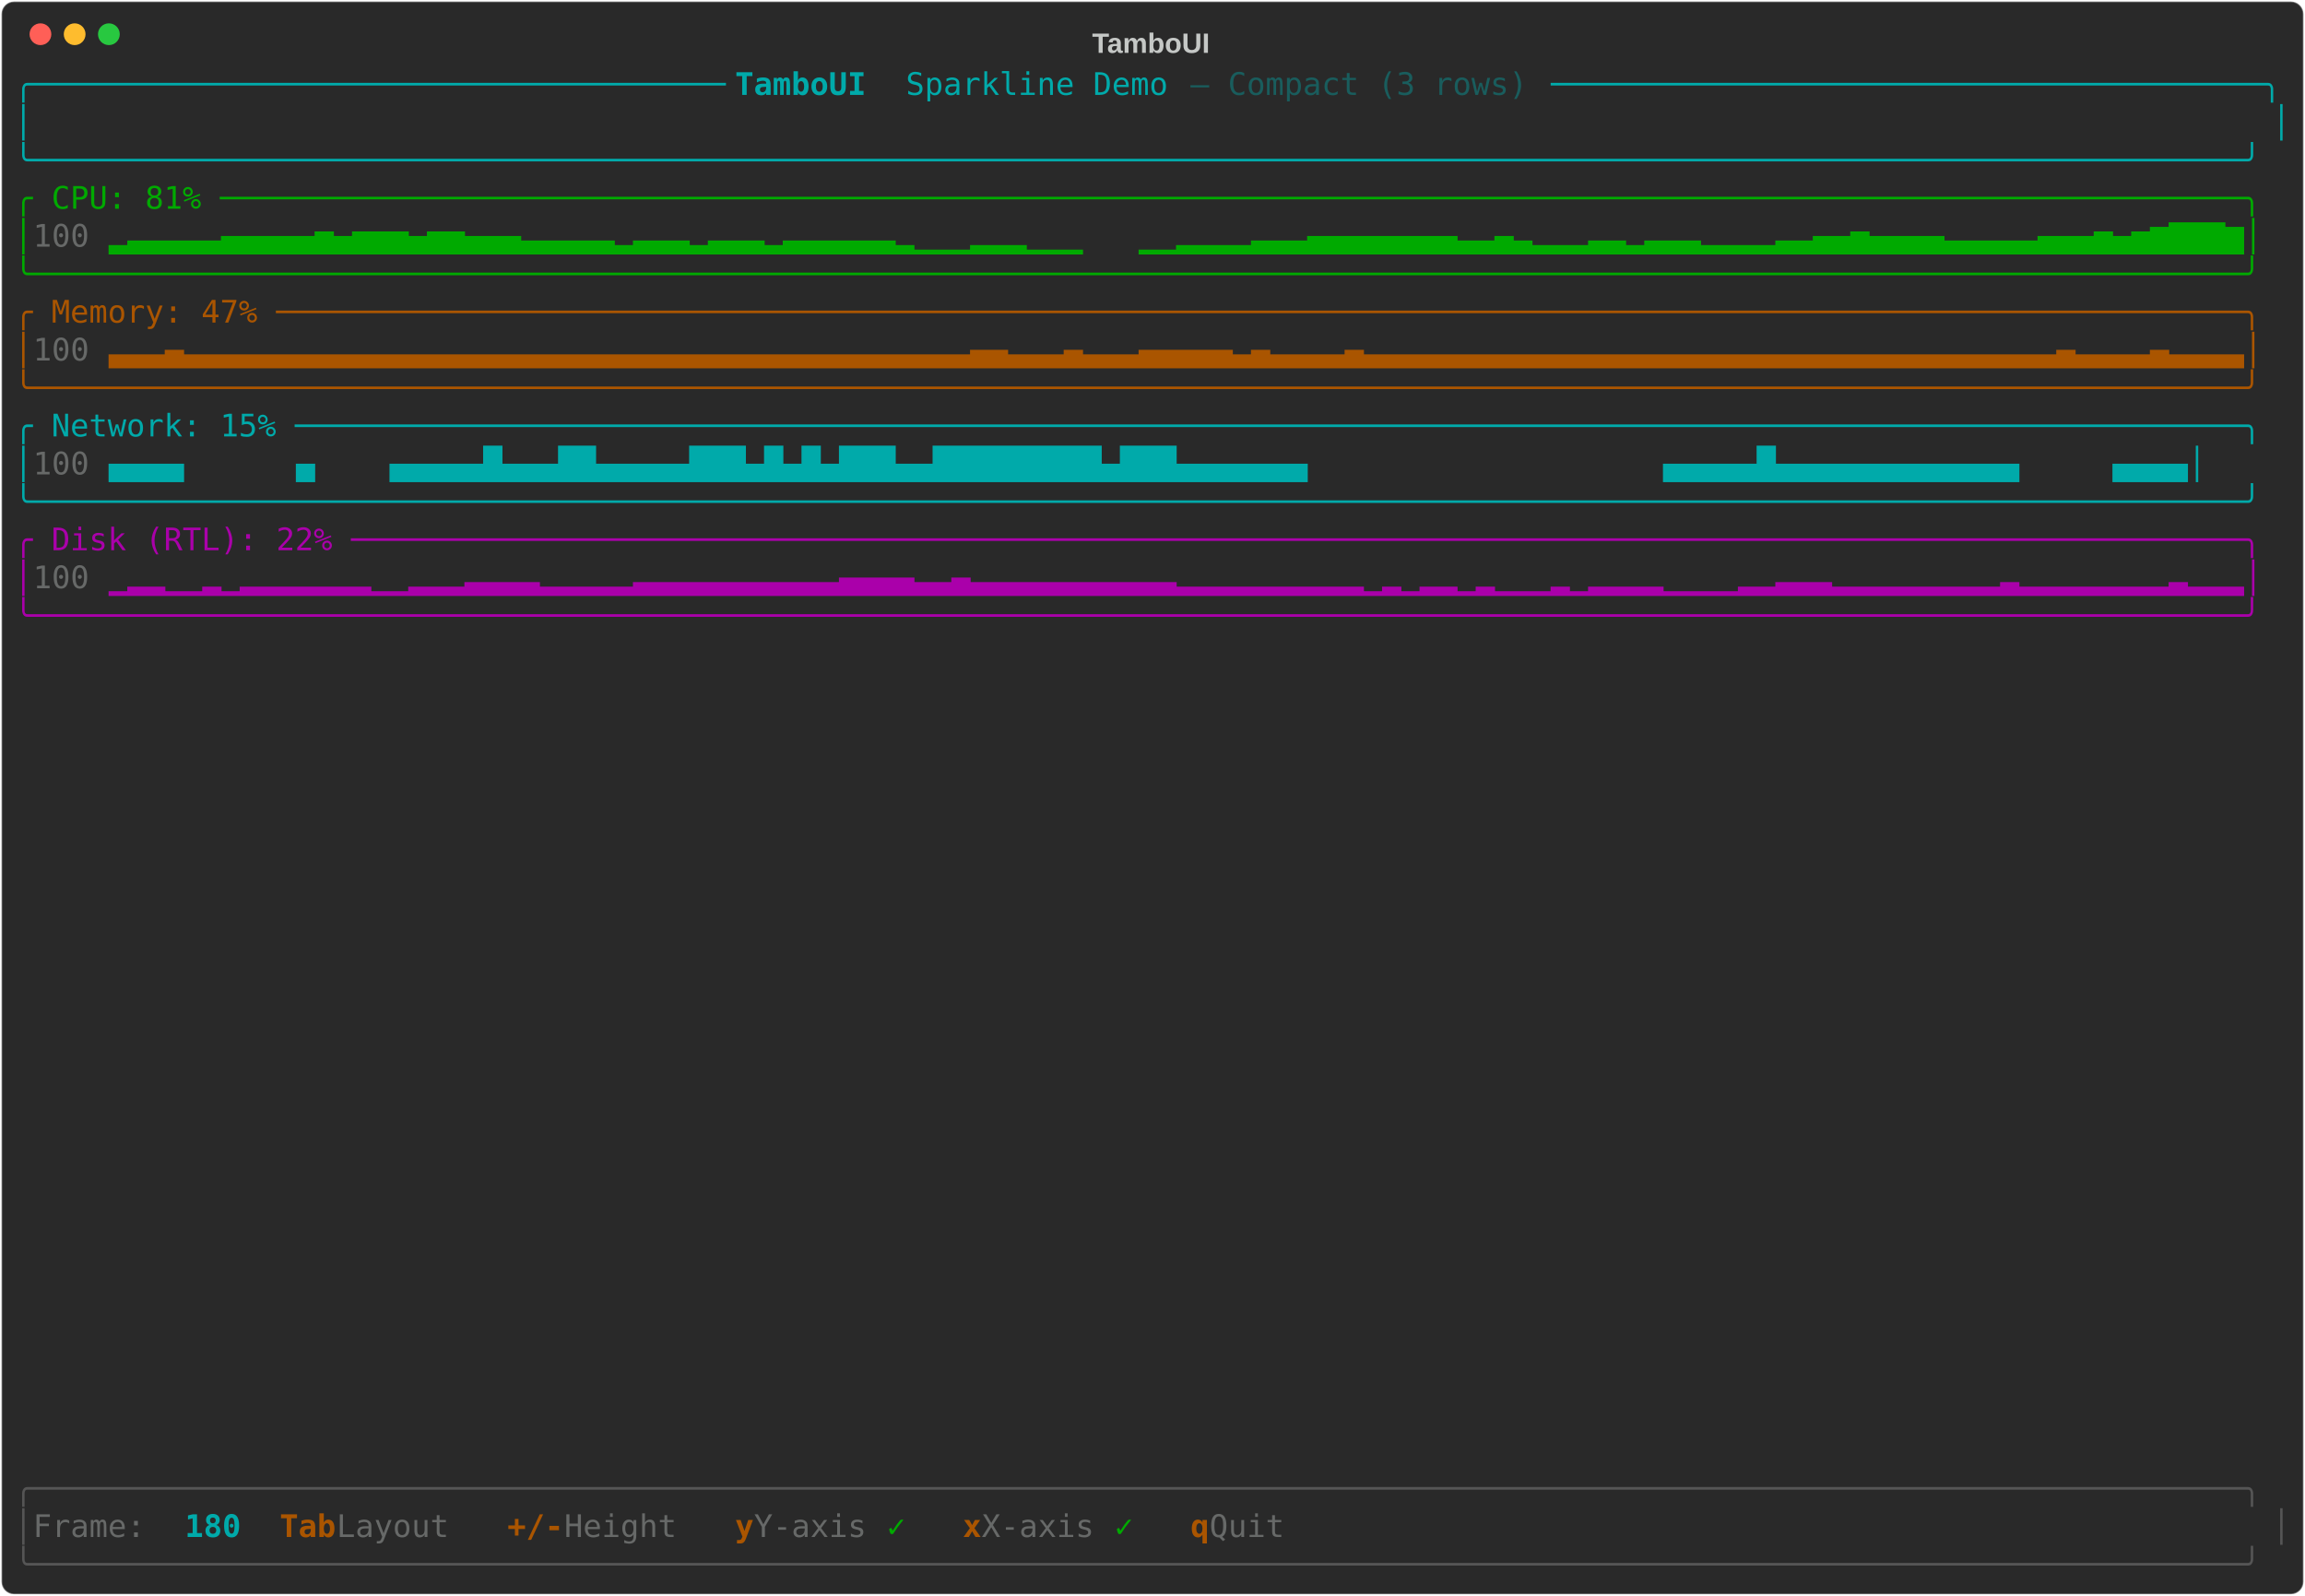
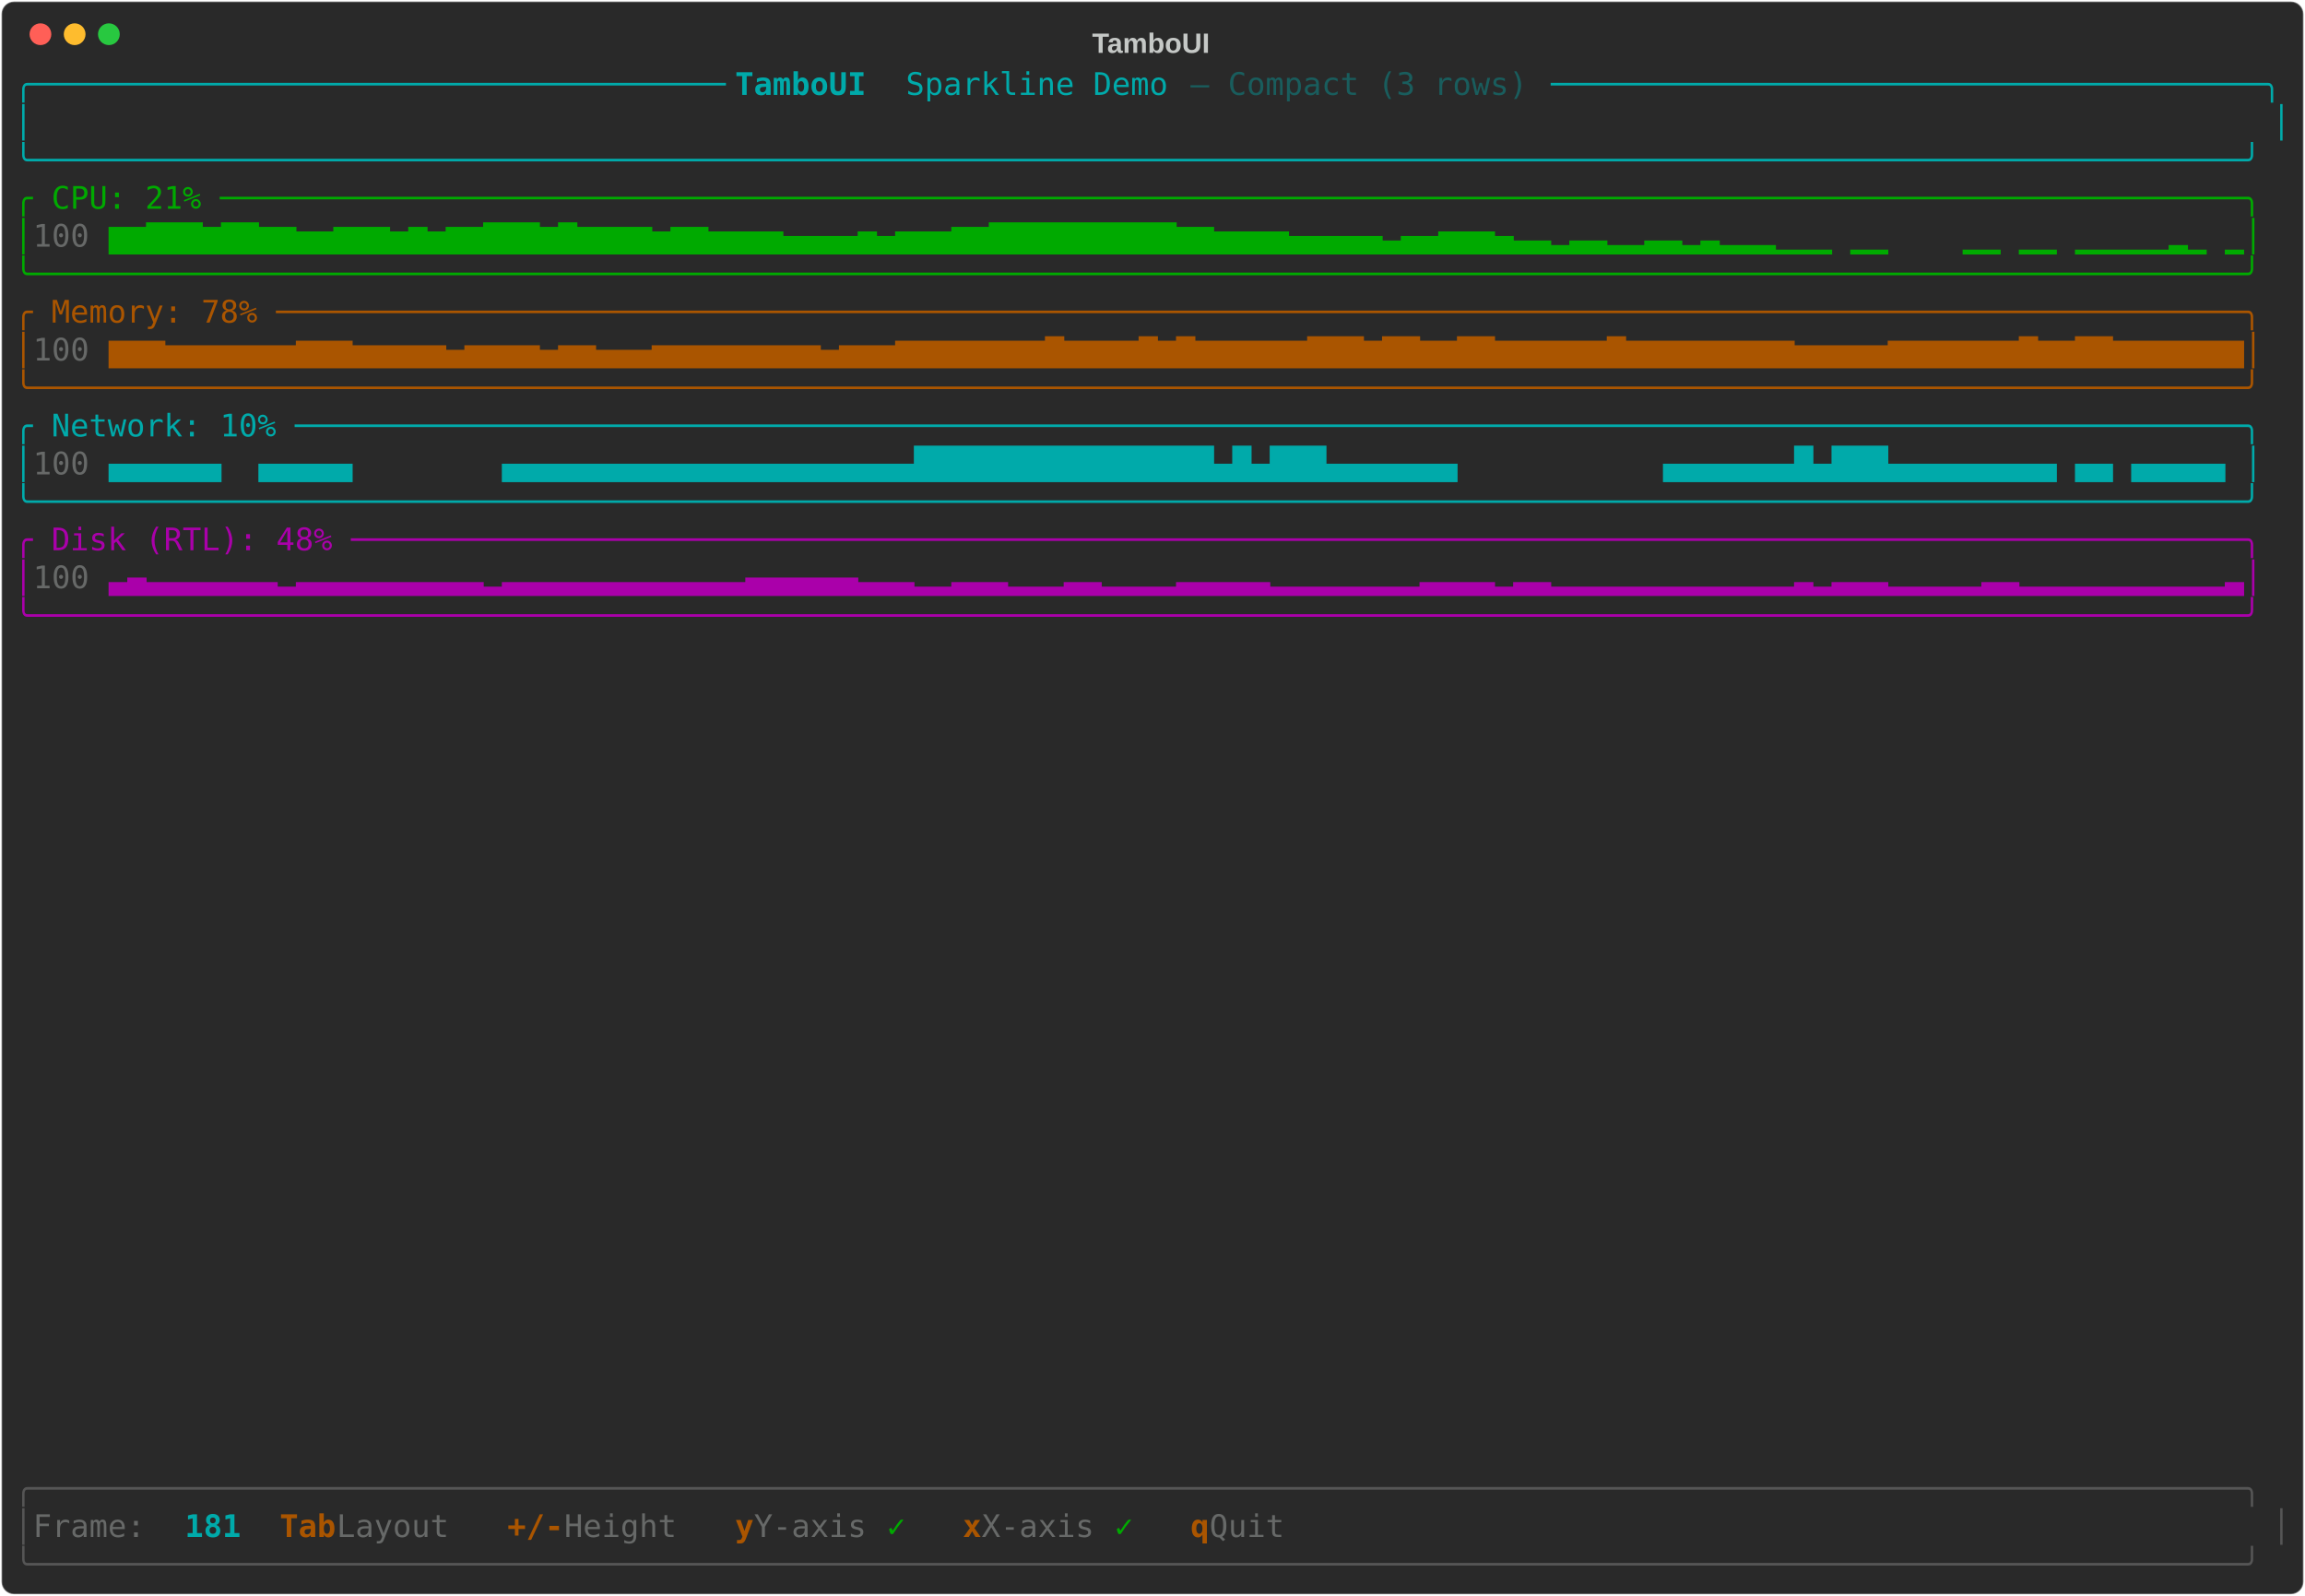
<svg xmlns="http://www.w3.org/2000/svg" class="rich-terminal" viewBox="0 0 1482 1026">
-   <style>    @font-face {        font-family: "Fira Code";        src: local("FiraCode-Regular"),                url("https://cdnjs.cloudflare.com/ajax/libs/firacode/6.2.0/woff2/FiraCode-Regular.woff2") format("woff2"),                url("https://cdnjs.cloudflare.com/ajax/libs/firacode/6.2.0/woff/FiraCode-Regular.woff") format("woff");        font-style: normal;        font-weight: 400;    }    @font-face {        font-family: "Fira Code";        src: local("FiraCode-Bold"),                url("https://cdnjs.cloudflare.com/ajax/libs/firacode/6.2.0/woff2/FiraCode-Bold.woff2") format("woff2"),                url("https://cdnjs.cloudflare.com/ajax/libs/firacode/6.2.0/woff/FiraCode-Bold.woff") format("woff");        font-style: bold;        font-weight: 700;    }    .terminal-3444221624-matrix {        font-family: Fira Code, monospace;        font-size: 20px;        line-height: 24.4px;        font-variant-east-asian: full-width;    }    .terminal-3444221624-title {        font-size: 18px;        font-weight: bold;        font-family: arial;    }    .terminal-3444221624-r1 { fill: #00aaaa }.terminal-3444221624-r2 { fill: #00aaaa;font-weight: bold }.terminal-3444221624-r3 { fill: #195d5d }.terminal-3444221624-r4 { fill: #c5c8c6 }.terminal-3444221624-r5 { fill: #00aa00 }.terminal-3444221624-r6 { fill: #676968 }.terminal-3444221624-r7 { fill: #aa5500 }.terminal-3444221624-r8 { fill: #aa00aa }.terminal-3444221624-r9 { fill: #555555 }.terminal-3444221624-r10 { fill: #aa5500;font-weight: bold }    </style>
+   <style>    @font-face {        font-family: "Fira Code";        src: local("FiraCode-Regular"),                url("https://cdnjs.cloudflare.com/ajax/libs/firacode/6.2.0/woff2/FiraCode-Regular.woff2") format("woff2"),                url("https://cdnjs.cloudflare.com/ajax/libs/firacode/6.2.0/woff/FiraCode-Regular.woff") format("woff");        font-style: normal;        font-weight: 400;    }    @font-face {        font-family: "Fira Code";        src: local("FiraCode-Bold"),                url("https://cdnjs.cloudflare.com/ajax/libs/firacode/6.2.0/woff2/FiraCode-Bold.woff2") format("woff2"),                url("https://cdnjs.cloudflare.com/ajax/libs/firacode/6.2.0/woff/FiraCode-Bold.woff") format("woff");        font-style: bold;        font-weight: 700;    }    .terminal-4016682866-matrix {        font-family: Fira Code, monospace;        font-size: 20px;        line-height: 24.4px;        font-variant-east-asian: full-width;    }    .terminal-4016682866-title {        font-size: 18px;        font-weight: bold;        font-family: arial;    }    .terminal-4016682866-r1 { fill: #00aaaa }.terminal-4016682866-r2 { fill: #00aaaa;font-weight: bold }.terminal-4016682866-r3 { fill: #195d5d }.terminal-4016682866-r4 { fill: #c5c8c6 }.terminal-4016682866-r5 { fill: #00aa00 }.terminal-4016682866-r6 { fill: #676968 }.terminal-4016682866-r7 { fill: #aa5500 }.terminal-4016682866-r8 { fill: #aa00aa }.terminal-4016682866-r9 { fill: #555555 }.terminal-4016682866-r10 { fill: #aa5500;font-weight: bold }    </style>
  <defs>
-     <clipPath id="terminal-3444221624-clip-terminal">
+     <clipPath id="terminal-4016682866-clip-terminal">
      <rect x="0" y="0" width="1463" height="975" />
    </clipPath>
-     <clipPath id="terminal-3444221624-line-0">
+     <clipPath id="terminal-4016682866-line-0">
      <rect x="0" y="1.5" width="1464" height="24.65" />
    </clipPath>
-     <clipPath id="terminal-3444221624-line-1">
+     <clipPath id="terminal-4016682866-line-1">
      <rect x="0" y="25.9" width="1464" height="24.65" />
    </clipPath>
-     <clipPath id="terminal-3444221624-line-2">
+     <clipPath id="terminal-4016682866-line-2">
      <rect x="0" y="50.3" width="1464" height="24.65" />
    </clipPath>
-     <clipPath id="terminal-3444221624-line-3">
+     <clipPath id="terminal-4016682866-line-3">
      <rect x="0" y="74.7" width="1464" height="24.65" />
    </clipPath>
-     <clipPath id="terminal-3444221624-line-4">
+     <clipPath id="terminal-4016682866-line-4">
      <rect x="0" y="99.1" width="1464" height="24.65" />
    </clipPath>
-     <clipPath id="terminal-3444221624-line-5">
+     <clipPath id="terminal-4016682866-line-5">
      <rect x="0" y="123.5" width="1464" height="24.65" />
    </clipPath>
-     <clipPath id="terminal-3444221624-line-6">
+     <clipPath id="terminal-4016682866-line-6">
      <rect x="0" y="147.9" width="1464" height="24.65" />
    </clipPath>
-     <clipPath id="terminal-3444221624-line-7">
+     <clipPath id="terminal-4016682866-line-7">
      <rect x="0" y="172.3" width="1464" height="24.65" />
    </clipPath>
-     <clipPath id="terminal-3444221624-line-8">
+     <clipPath id="terminal-4016682866-line-8">
      <rect x="0" y="196.7" width="1464" height="24.65" />
    </clipPath>
-     <clipPath id="terminal-3444221624-line-9">
+     <clipPath id="terminal-4016682866-line-9">
      <rect x="0" y="221.1" width="1464" height="24.65" />
    </clipPath>
-     <clipPath id="terminal-3444221624-line-10">
+     <clipPath id="terminal-4016682866-line-10">
      <rect x="0" y="245.5" width="1464" height="24.65" />
    </clipPath>
-     <clipPath id="terminal-3444221624-line-11">
+     <clipPath id="terminal-4016682866-line-11">
      <rect x="0" y="269.9" width="1464" height="24.65" />
    </clipPath>
-     <clipPath id="terminal-3444221624-line-12">
+     <clipPath id="terminal-4016682866-line-12">
      <rect x="0" y="294.3" width="1464" height="24.65" />
    </clipPath>
-     <clipPath id="terminal-3444221624-line-13">
+     <clipPath id="terminal-4016682866-line-13">
      <rect x="0" y="318.7" width="1464" height="24.65" />
    </clipPath>
-     <clipPath id="terminal-3444221624-line-14">
+     <clipPath id="terminal-4016682866-line-14">
      <rect x="0" y="343.1" width="1464" height="24.65" />
    </clipPath>
-     <clipPath id="terminal-3444221624-line-15">
+     <clipPath id="terminal-4016682866-line-15">
      <rect x="0" y="367.5" width="1464" height="24.65" />
    </clipPath>
-     <clipPath id="terminal-3444221624-line-16">
+     <clipPath id="terminal-4016682866-line-16">
      <rect x="0" y="391.9" width="1464" height="24.65" />
    </clipPath>
-     <clipPath id="terminal-3444221624-line-17">
+     <clipPath id="terminal-4016682866-line-17">
      <rect x="0" y="416.3" width="1464" height="24.65" />
    </clipPath>
-     <clipPath id="terminal-3444221624-line-18">
+     <clipPath id="terminal-4016682866-line-18">
      <rect x="0" y="440.7" width="1464" height="24.65" />
    </clipPath>
-     <clipPath id="terminal-3444221624-line-19">
+     <clipPath id="terminal-4016682866-line-19">
      <rect x="0" y="465.1" width="1464" height="24.65" />
    </clipPath>
-     <clipPath id="terminal-3444221624-line-20">
+     <clipPath id="terminal-4016682866-line-20">
      <rect x="0" y="489.5" width="1464" height="24.65" />
    </clipPath>
-     <clipPath id="terminal-3444221624-line-21">
+     <clipPath id="terminal-4016682866-line-21">
      <rect x="0" y="513.9" width="1464" height="24.65" />
    </clipPath>
-     <clipPath id="terminal-3444221624-line-22">
+     <clipPath id="terminal-4016682866-line-22">
      <rect x="0" y="538.3" width="1464" height="24.65" />
    </clipPath>
-     <clipPath id="terminal-3444221624-line-23">
+     <clipPath id="terminal-4016682866-line-23">
      <rect x="0" y="562.7" width="1464" height="24.65" />
    </clipPath>
-     <clipPath id="terminal-3444221624-line-24">
+     <clipPath id="terminal-4016682866-line-24">
      <rect x="0" y="587.1" width="1464" height="24.65" />
    </clipPath>
-     <clipPath id="terminal-3444221624-line-25">
+     <clipPath id="terminal-4016682866-line-25">
      <rect x="0" y="611.5" width="1464" height="24.65" />
    </clipPath>
-     <clipPath id="terminal-3444221624-line-26">
+     <clipPath id="terminal-4016682866-line-26">
      <rect x="0" y="635.9" width="1464" height="24.65" />
    </clipPath>
-     <clipPath id="terminal-3444221624-line-27">
+     <clipPath id="terminal-4016682866-line-27">
      <rect x="0" y="660.3" width="1464" height="24.65" />
    </clipPath>
-     <clipPath id="terminal-3444221624-line-28">
+     <clipPath id="terminal-4016682866-line-28">
      <rect x="0" y="684.7" width="1464" height="24.65" />
    </clipPath>
-     <clipPath id="terminal-3444221624-line-29">
+     <clipPath id="terminal-4016682866-line-29">
      <rect x="0" y="709.1" width="1464" height="24.65" />
    </clipPath>
-     <clipPath id="terminal-3444221624-line-30">
+     <clipPath id="terminal-4016682866-line-30">
      <rect x="0" y="733.5" width="1464" height="24.65" />
    </clipPath>
-     <clipPath id="terminal-3444221624-line-31">
+     <clipPath id="terminal-4016682866-line-31">
      <rect x="0" y="757.9" width="1464" height="24.65" />
    </clipPath>
-     <clipPath id="terminal-3444221624-line-32">
+     <clipPath id="terminal-4016682866-line-32">
      <rect x="0" y="782.3" width="1464" height="24.65" />
    </clipPath>
-     <clipPath id="terminal-3444221624-line-33">
+     <clipPath id="terminal-4016682866-line-33">
      <rect x="0" y="806.7" width="1464" height="24.65" />
    </clipPath>
-     <clipPath id="terminal-3444221624-line-34">
+     <clipPath id="terminal-4016682866-line-34">
      <rect x="0" y="831.1" width="1464" height="24.65" />
    </clipPath>
-     <clipPath id="terminal-3444221624-line-35">
+     <clipPath id="terminal-4016682866-line-35">
      <rect x="0" y="855.5" width="1464" height="24.65" />
    </clipPath>
-     <clipPath id="terminal-3444221624-line-36">
+     <clipPath id="terminal-4016682866-line-36">
      <rect x="0" y="879.9" width="1464" height="24.65" />
    </clipPath>
-     <clipPath id="terminal-3444221624-line-37">
+     <clipPath id="terminal-4016682866-line-37">
      <rect x="0" y="904.3" width="1464" height="24.65" />
    </clipPath>
-     <clipPath id="terminal-3444221624-line-38">
+     <clipPath id="terminal-4016682866-line-38">
      <rect x="0" y="928.7" width="1464" height="24.65" />
    </clipPath>
-     <clipPath id="terminal-3444221624-line-39">
+     <clipPath id="terminal-4016682866-line-39">
      <rect x="0" y="953.1" width="1464" height="24.65" />
    </clipPath>
  </defs>
  <rect fill="#292929" stroke="rgba(255,255,255,0.35)" stroke-width="1" x="1" y="1" width="1480" height="1024" rx="8" />
-   <text class="terminal-3444221624-title" fill="#c5c8c6" text-anchor="middle" x="740" y="34">TamboUI</text>
+   <text class="terminal-4016682866-title" fill="#c5c8c6" text-anchor="middle" x="740" y="34">TamboUI</text>
  <g transform="translate(26,22)">
    <circle cx="0" cy="0" r="7" fill="#ff5f57" />
    <circle cx="22" cy="0" r="7" fill="#febc2e" />
    <circle cx="44" cy="0" r="7" fill="#28c840" />
  </g>
-   <g transform="translate(9, 41)" clip-path="url(#terminal-3444221624-clip-terminal)">
-     <g class="terminal-3444221624-matrix">
-       <text class="terminal-3444221624-r1" x="0" y="20" textLength="463.6" clip-path="url(#terminal-3444221624-line-0)">╭─────────────────────────────────────</text>
-       <text class="terminal-3444221624-r2" x="463.6" y="20" textLength="109.8" clip-path="url(#terminal-3444221624-line-0)"> TamboUI </text>
-       <text class="terminal-3444221624-r1" x="573.4" y="20" textLength="183" clip-path="url(#terminal-3444221624-line-0)">Sparkline Demo </text>
-       <text class="terminal-3444221624-r3" x="756.4" y="20" textLength="231.8" clip-path="url(#terminal-3444221624-line-0)">— Compact (3 rows) </text>
-       <text class="terminal-3444221624-r1" x="988.2" y="20" textLength="475.8" clip-path="url(#terminal-3444221624-line-0)">──────────────────────────────────────╮</text>
-       <text class="terminal-3444221624-r1" x="0" y="44.4" textLength="12.2" clip-path="url(#terminal-3444221624-line-1)">│</text>
-       <text class="terminal-3444221624-r1" x="1451.8" y="44.4" textLength="12.2" clip-path="url(#terminal-3444221624-line-1)">│</text>
-       <text class="terminal-3444221624-r1" x="0" y="68.8" textLength="1464" clip-path="url(#terminal-3444221624-line-2)">╰──────────────────────────────────────────────────────────────────────────────────────────────────────────────────────╯</text>
-       <text class="terminal-3444221624-r5" x="0" y="93.2" textLength="1464" clip-path="url(#terminal-3444221624-line-3)">╭ CPU: 81% ────────────────────────────────────────────────────────────────────────────────────────────────────────────╮</text>
-       <text class="terminal-3444221624-r5" x="0" y="117.6" textLength="12.2" clip-path="url(#terminal-3444221624-line-4)">│</text>
-       <text class="terminal-3444221624-r6" x="12.2" y="117.6" textLength="48.8" clip-path="url(#terminal-3444221624-line-4)"> 100</text>
-       <text class="terminal-3444221624-r5" x="61" y="117.6" textLength="1403" clip-path="url(#terminal-3444221624-line-4)">▂▃▃▃▃▃▄▄▄▄▄▅▄▅▅▅▄▅▅▄▄▄▃▃▃▃▃▂▃▃▃▂▃▃▃▂▃▃▃▃▃▃▂▁▁▁▂▂▂▁▁▁   ▁▁▂▂▂▂▃▃▃▄▄▄▄▄▄▄▄▃▃▄▃▂▂▂▃▃▂▃▃▃▂▂▂▂▃▃▄▄▅▄▄▄▄▃▃▃▃▃▄▄▄▅▄▅▆▇▇▇▆│</text>
-       <text class="terminal-3444221624-r5" x="0" y="142" textLength="1464" clip-path="url(#terminal-3444221624-line-5)">╰──────────────────────────────────────────────────────────────────────────────────────────────────────────────────────╯</text>
-       <text class="terminal-3444221624-r7" x="0" y="166.4" textLength="1464" clip-path="url(#terminal-3444221624-line-6)">╭ Memory: 47% ─────────────────────────────────────────────────────────────────────────────────────────────────────────╮</text>
-       <text class="terminal-3444221624-r7" x="0" y="190.8" textLength="12.2" clip-path="url(#terminal-3444221624-line-7)">│</text>
-       <text class="terminal-3444221624-r6" x="12.2" y="190.8" textLength="48.8" clip-path="url(#terminal-3444221624-line-7)"> 100</text>
-       <text class="terminal-3444221624-r7" x="61" y="190.8" textLength="1403" clip-path="url(#terminal-3444221624-line-7)">▃▃▃▄▃▃▃▃▃▃▃▃▃▃▃▃▃▃▃▃▃▃▃▃▃▃▃▃▃▃▃▃▃▃▃▃▃▃▃▃▃▃▃▃▃▃▄▄▃▃▃▄▃▃▃▄▄▄▄▄▃▄▃▃▃▃▄▃▃▃▃▃▃▃▃▃▃▃▃▃▃▃▃▃▃▃▃▃▃▃▃▃▃▃▃▃▃▃▃▃▃▃▃▃▄▃▃▃▃▄▃▃▃▃│</text>
-       <text class="terminal-3444221624-r7" x="0" y="215.2" textLength="1464" clip-path="url(#terminal-3444221624-line-8)">╰──────────────────────────────────────────────────────────────────────────────────────────────────────────────────────╯</text>
-       <text class="terminal-3444221624-r1" x="0" y="239.6" textLength="1464" clip-path="url(#terminal-3444221624-line-9)">╭ Network: 15% ────────────────────────────────────────────────────────────────────────────────────────────────────────╮</text>
-       <text class="terminal-3444221624-r1" x="0" y="264" textLength="12.2" clip-path="url(#terminal-3444221624-line-10)">│</text>
-       <text class="terminal-3444221624-r6" x="12.2" y="264" textLength="48.8" clip-path="url(#terminal-3444221624-line-10)"> 100</text>
-       <text class="terminal-3444221624-r1" x="61" y="264" textLength="1403" clip-path="url(#terminal-3444221624-line-10)">   ▄▄▄▄      ▄    ▄▄▄▄▄█▄▄▄██▄▄▄▄▄███▄█▄█▄███▄▄█████████▄███▄▄▄▄▄▄▄                   ▄▄▄▄▄█▄▄▄▄▄▄▄▄▄▄▄▄▄     ▄▄▄▄│</text>
-       <text class="terminal-3444221624-r1" x="0" y="288.4" textLength="1464" clip-path="url(#terminal-3444221624-line-11)">╰──────────────────────────────────────────────────────────────────────────────────────────────────────────────────────╯</text>
-       <text class="terminal-3444221624-r8" x="0" y="312.8" textLength="1464" clip-path="url(#terminal-3444221624-line-12)">╭ Disk (RTL): 22% ─────────────────────────────────────────────────────────────────────────────────────────────────────╮</text>
-       <text class="terminal-3444221624-r8" x="0" y="337.2" textLength="12.2" clip-path="url(#terminal-3444221624-line-13)">│</text>
-       <text class="terminal-3444221624-r6" x="12.2" y="337.2" textLength="48.8" clip-path="url(#terminal-3444221624-line-13)"> 100</text>
-       <text class="terminal-3444221624-r8" x="61" y="337.2" textLength="1403" clip-path="url(#terminal-3444221624-line-13)">▁▂▂▁▁▂▁▂▂▂▂▂▂▂▁▁▂▂▂▃▃▃▃▂▂▂▂▂▃▃▃▃▃▃▃▃▃▃▃▄▄▄▄▃▃▄▃▃▃▃▃▃▃▃▃▃▃▂▂▂▂▂▂▂▂▂▂▁▂▁▂▂▁▂▁▁▁▂▁▂▂▂▂▁▁▁▁▂▂▃▃▃▂▂▂▂▂▂▂▂▂▃▂▂▂▂▂▂▂▂▃▂▂▂│</text>
-       <text class="terminal-3444221624-r8" x="0" y="361.6" textLength="1464" clip-path="url(#terminal-3444221624-line-14)">╰──────────────────────────────────────────────────────────────────────────────────────────────────────────────────────╯</text>
-       <text class="terminal-3444221624-r9" x="0" y="922.8" textLength="1464" clip-path="url(#terminal-3444221624-line-37)">╭──────────────────────────────────────────────────────────────────────────────────────────────────────────────────────╮</text>
-       <text class="terminal-3444221624-r9" x="0" y="947.2" textLength="12.2" clip-path="url(#terminal-3444221624-line-38)">│</text>
-       <text class="terminal-3444221624-r6" x="12.2" y="947.2" textLength="97.6" clip-path="url(#terminal-3444221624-line-38)"> Frame: </text>
-       <text class="terminal-3444221624-r2" x="109.8" y="947.2" textLength="36.6" clip-path="url(#terminal-3444221624-line-38)">180</text>
-       <text class="terminal-3444221624-r10" x="170.8" y="947.2" textLength="36.6" clip-path="url(#terminal-3444221624-line-38)">Tab</text>
-       <text class="terminal-3444221624-r6" x="207.4" y="947.2" textLength="85.4" clip-path="url(#terminal-3444221624-line-38)"> Layout</text>
-       <text class="terminal-3444221624-r10" x="317.2" y="947.2" textLength="36.6" clip-path="url(#terminal-3444221624-line-38)">+/-</text>
-       <text class="terminal-3444221624-r6" x="353.8" y="947.2" textLength="85.4" clip-path="url(#terminal-3444221624-line-38)"> Height</text>
-       <text class="terminal-3444221624-r10" x="463.6" y="947.2" textLength="12.2" clip-path="url(#terminal-3444221624-line-38)">y</text>
-       <text class="terminal-3444221624-r6" x="475.8" y="947.2" textLength="85.4" clip-path="url(#terminal-3444221624-line-38)"> Y-axis</text>
-       <text class="terminal-3444221624-r5" x="561.2" y="947.2" textLength="24.4" clip-path="url(#terminal-3444221624-line-38)"> ✓</text>
-       <text class="terminal-3444221624-r10" x="610" y="947.2" textLength="12.2" clip-path="url(#terminal-3444221624-line-38)">x</text>
-       <text class="terminal-3444221624-r6" x="622.2" y="947.2" textLength="85.4" clip-path="url(#terminal-3444221624-line-38)"> X-axis</text>
-       <text class="terminal-3444221624-r5" x="707.6" y="947.2" textLength="24.4" clip-path="url(#terminal-3444221624-line-38)"> ✓</text>
-       <text class="terminal-3444221624-r10" x="756.4" y="947.2" textLength="12.2" clip-path="url(#terminal-3444221624-line-38)">q</text>
-       <text class="terminal-3444221624-r6" x="768.6" y="947.2" textLength="61" clip-path="url(#terminal-3444221624-line-38)"> Quit</text>
-       <text class="terminal-3444221624-r9" x="1451.8" y="947.2" textLength="12.2" clip-path="url(#terminal-3444221624-line-38)">│</text>
-       <text class="terminal-3444221624-r9" x="0" y="971.6" textLength="1464" clip-path="url(#terminal-3444221624-line-39)">╰──────────────────────────────────────────────────────────────────────────────────────────────────────────────────────╯</text>
+   <g transform="translate(9, 41)" clip-path="url(#terminal-4016682866-clip-terminal)">
+     <g class="terminal-4016682866-matrix">
+       <text class="terminal-4016682866-r1" x="0" y="20" textLength="463.6" clip-path="url(#terminal-4016682866-line-0)">╭─────────────────────────────────────</text>
+       <text class="terminal-4016682866-r2" x="463.6" y="20" textLength="109.8" clip-path="url(#terminal-4016682866-line-0)"> TamboUI </text>
+       <text class="terminal-4016682866-r1" x="573.4" y="20" textLength="183" clip-path="url(#terminal-4016682866-line-0)">Sparkline Demo </text>
+       <text class="terminal-4016682866-r3" x="756.4" y="20" textLength="231.8" clip-path="url(#terminal-4016682866-line-0)">— Compact (3 rows) </text>
+       <text class="terminal-4016682866-r1" x="988.2" y="20" textLength="475.8" clip-path="url(#terminal-4016682866-line-0)">──────────────────────────────────────╮</text>
+       <text class="terminal-4016682866-r1" x="0" y="44.4" textLength="12.2" clip-path="url(#terminal-4016682866-line-1)">│</text>
+       <text class="terminal-4016682866-r1" x="1451.8" y="44.4" textLength="12.2" clip-path="url(#terminal-4016682866-line-1)">│</text>
+       <text class="terminal-4016682866-r1" x="0" y="68.8" textLength="1464" clip-path="url(#terminal-4016682866-line-2)">╰──────────────────────────────────────────────────────────────────────────────────────────────────────────────────────╯</text>
+       <text class="terminal-4016682866-r5" x="0" y="93.2" textLength="1464" clip-path="url(#terminal-4016682866-line-3)">╭ CPU: 21% ────────────────────────────────────────────────────────────────────────────────────────────────────────────╮</text>
+       <text class="terminal-4016682866-r5" x="0" y="117.6" textLength="12.2" clip-path="url(#terminal-4016682866-line-4)">│</text>
+       <text class="terminal-4016682866-r6" x="12.2" y="117.6" textLength="48.8" clip-path="url(#terminal-4016682866-line-4)"> 100</text>
+       <text class="terminal-4016682866-r5" x="61" y="117.6" textLength="1403" clip-path="url(#terminal-4016682866-line-4)">▆▆▇▇▇▆▇▇▆▆▅▅▆▆▆▅▆▅▆▆▇▇▇▆▇▆▆▆▆▅▆▆▅▅▅▅▄▄▄▄▅▄▅▅▅▆▆▇▇▇▇▇▇▇▇▇▇▆▆▅▅▅▅▄▄▄▄▄▃▄▄▅▅▅▄▃▃▂▃▃▂▂▃▃▂▃▂▂▂▁▁▁ ▁▁    ▁▁ ▁▁ ▁▁▁▁▁▂▁ ▁│</text>
+       <text class="terminal-4016682866-r5" x="0" y="142" textLength="1464" clip-path="url(#terminal-4016682866-line-5)">╰──────────────────────────────────────────────────────────────────────────────────────────────────────────────────────╯</text>
+       <text class="terminal-4016682866-r7" x="0" y="166.4" textLength="1464" clip-path="url(#terminal-4016682866-line-6)">╭ Memory: 78% ─────────────────────────────────────────────────────────────────────────────────────────────────────────╮</text>
+       <text class="terminal-4016682866-r7" x="0" y="190.8" textLength="12.2" clip-path="url(#terminal-4016682866-line-7)">│</text>
+       <text class="terminal-4016682866-r6" x="12.2" y="190.8" textLength="48.8" clip-path="url(#terminal-4016682866-line-7)"> 100</text>
+       <text class="terminal-4016682866-r7" x="61" y="190.8" textLength="1403" clip-path="url(#terminal-4016682866-line-7)">▆▆▆▅▅▅▅▅▅▅▆▆▆▅▅▅▅▅▄▅▅▅▅▄▅▅▄▄▄▅▅▅▅▅▅▅▅▅▄▅▅▅▆▆▆▆▆▆▆▆▇▆▆▆▆▇▆▇▆▆▆▆▆▆▇▇▇▆▇▇▆▆▇▇▆▆▆▆▆▆▇▆▆▆▆▆▆▆▆▆▅▅▅▅▅▆▆▆▆▆▆▆▇▆▆▇▇▆▆▆▆▆▆▆│</text>
+       <text class="terminal-4016682866-r7" x="0" y="215.2" textLength="1464" clip-path="url(#terminal-4016682866-line-8)">╰──────────────────────────────────────────────────────────────────────────────────────────────────────────────────────╯</text>
+       <text class="terminal-4016682866-r1" x="0" y="239.6" textLength="1464" clip-path="url(#terminal-4016682866-line-9)">╭ Network: 10% ────────────────────────────────────────────────────────────────────────────────────────────────────────╮</text>
+       <text class="terminal-4016682866-r1" x="0" y="264" textLength="12.2" clip-path="url(#terminal-4016682866-line-10)">│</text>
+       <text class="terminal-4016682866-r6" x="12.2" y="264" textLength="48.8" clip-path="url(#terminal-4016682866-line-10)"> 100</text>
+       <text class="terminal-4016682866-r1" x="61" y="264" textLength="1403" clip-path="url(#terminal-4016682866-line-10)">▄▄▄▄▄▄  ▄▄▄▄▄        ▄▄▄▄▄▄▄▄▄▄▄▄▄▄▄▄▄▄▄▄▄▄████████████████▄█▄███▄▄▄▄▄▄▄           ▄▄▄▄▄▄▄█▄███▄▄▄▄▄▄▄▄▄ ▄▄ ▄▄▄▄▄ │</text>
+       <text class="terminal-4016682866-r1" x="0" y="288.4" textLength="1464" clip-path="url(#terminal-4016682866-line-11)">╰──────────────────────────────────────────────────────────────────────────────────────────────────────────────────────╯</text>
+       <text class="terminal-4016682866-r8" x="0" y="312.8" textLength="1464" clip-path="url(#terminal-4016682866-line-12)">╭ Disk (RTL): 48% ─────────────────────────────────────────────────────────────────────────────────────────────────────╮</text>
+       <text class="terminal-4016682866-r8" x="0" y="337.2" textLength="12.2" clip-path="url(#terminal-4016682866-line-13)">│</text>
+       <text class="terminal-4016682866-r6" x="12.2" y="337.2" textLength="48.8" clip-path="url(#terminal-4016682866-line-13)"> 100</text>
+       <text class="terminal-4016682866-r8" x="61" y="337.2" textLength="1403" clip-path="url(#terminal-4016682866-line-13)">▃▄▃▃▃▃▃▃▃▂▃▃▃▃▃▃▃▃▃▃▂▃▃▃▃▃▃▃▃▃▃▃▃▃▄▄▄▄▄▄▃▃▃▂▂▃▃▃▂▂▂▃▃▂▂▂▂▃▃▃▃▃▂▂▂▂▂▂▂▂▃▃▃▃▂▃▃▂▂▂▂▂▂▂▂▂▂▂▂▂▃▂▃▃▃▂▂▂▂▂▃▃▂▂▂▂▂▂▂▂▂▂▂▃│</text>
+       <text class="terminal-4016682866-r8" x="0" y="361.6" textLength="1464" clip-path="url(#terminal-4016682866-line-14)">╰──────────────────────────────────────────────────────────────────────────────────────────────────────────────────────╯</text>
+       <text class="terminal-4016682866-r9" x="0" y="922.8" textLength="1464" clip-path="url(#terminal-4016682866-line-37)">╭──────────────────────────────────────────────────────────────────────────────────────────────────────────────────────╮</text>
+       <text class="terminal-4016682866-r9" x="0" y="947.2" textLength="12.2" clip-path="url(#terminal-4016682866-line-38)">│</text>
+       <text class="terminal-4016682866-r6" x="12.2" y="947.2" textLength="97.6" clip-path="url(#terminal-4016682866-line-38)"> Frame: </text>
+       <text class="terminal-4016682866-r2" x="109.8" y="947.2" textLength="36.6" clip-path="url(#terminal-4016682866-line-38)">181</text>
+       <text class="terminal-4016682866-r10" x="170.8" y="947.2" textLength="36.6" clip-path="url(#terminal-4016682866-line-38)">Tab</text>
+       <text class="terminal-4016682866-r6" x="207.4" y="947.2" textLength="85.4" clip-path="url(#terminal-4016682866-line-38)"> Layout</text>
+       <text class="terminal-4016682866-r10" x="317.2" y="947.2" textLength="36.6" clip-path="url(#terminal-4016682866-line-38)">+/-</text>
+       <text class="terminal-4016682866-r6" x="353.8" y="947.2" textLength="85.4" clip-path="url(#terminal-4016682866-line-38)"> Height</text>
+       <text class="terminal-4016682866-r10" x="463.6" y="947.2" textLength="12.2" clip-path="url(#terminal-4016682866-line-38)">y</text>
+       <text class="terminal-4016682866-r6" x="475.8" y="947.2" textLength="85.4" clip-path="url(#terminal-4016682866-line-38)"> Y-axis</text>
+       <text class="terminal-4016682866-r5" x="561.2" y="947.2" textLength="24.4" clip-path="url(#terminal-4016682866-line-38)"> ✓</text>
+       <text class="terminal-4016682866-r10" x="610" y="947.2" textLength="12.2" clip-path="url(#terminal-4016682866-line-38)">x</text>
+       <text class="terminal-4016682866-r6" x="622.2" y="947.2" textLength="85.4" clip-path="url(#terminal-4016682866-line-38)"> X-axis</text>
+       <text class="terminal-4016682866-r5" x="707.6" y="947.2" textLength="24.4" clip-path="url(#terminal-4016682866-line-38)"> ✓</text>
+       <text class="terminal-4016682866-r10" x="756.4" y="947.2" textLength="12.2" clip-path="url(#terminal-4016682866-line-38)">q</text>
+       <text class="terminal-4016682866-r6" x="768.6" y="947.2" textLength="61" clip-path="url(#terminal-4016682866-line-38)"> Quit</text>
+       <text class="terminal-4016682866-r9" x="1451.8" y="947.2" textLength="12.2" clip-path="url(#terminal-4016682866-line-38)">│</text>
+       <text class="terminal-4016682866-r9" x="0" y="971.6" textLength="1464" clip-path="url(#terminal-4016682866-line-39)">╰──────────────────────────────────────────────────────────────────────────────────────────────────────────────────────╯</text>
    </g>
  </g>
</svg>
